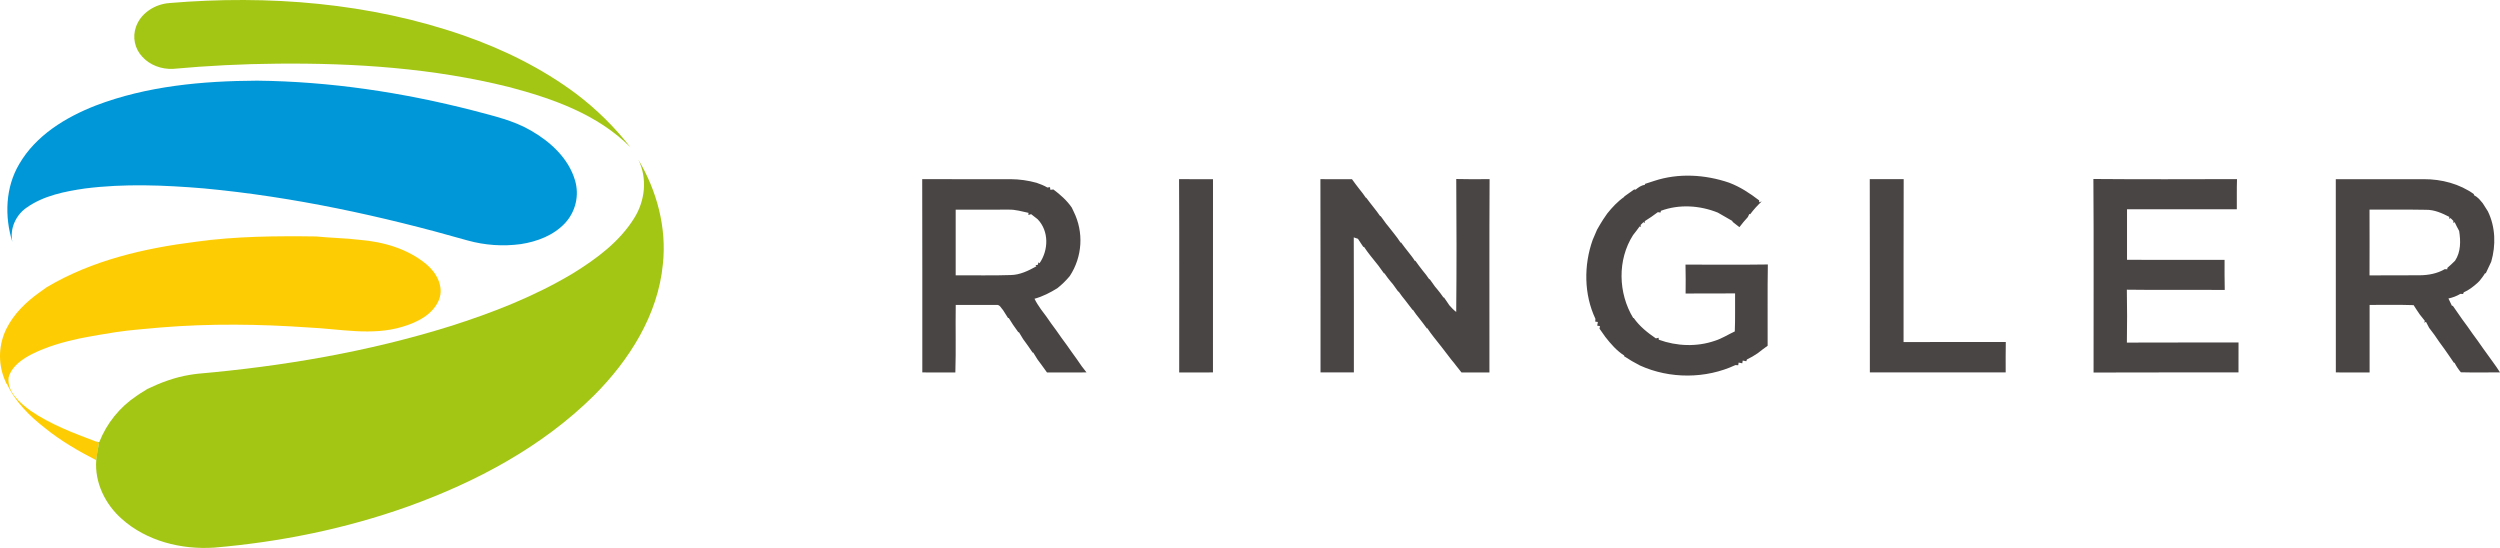
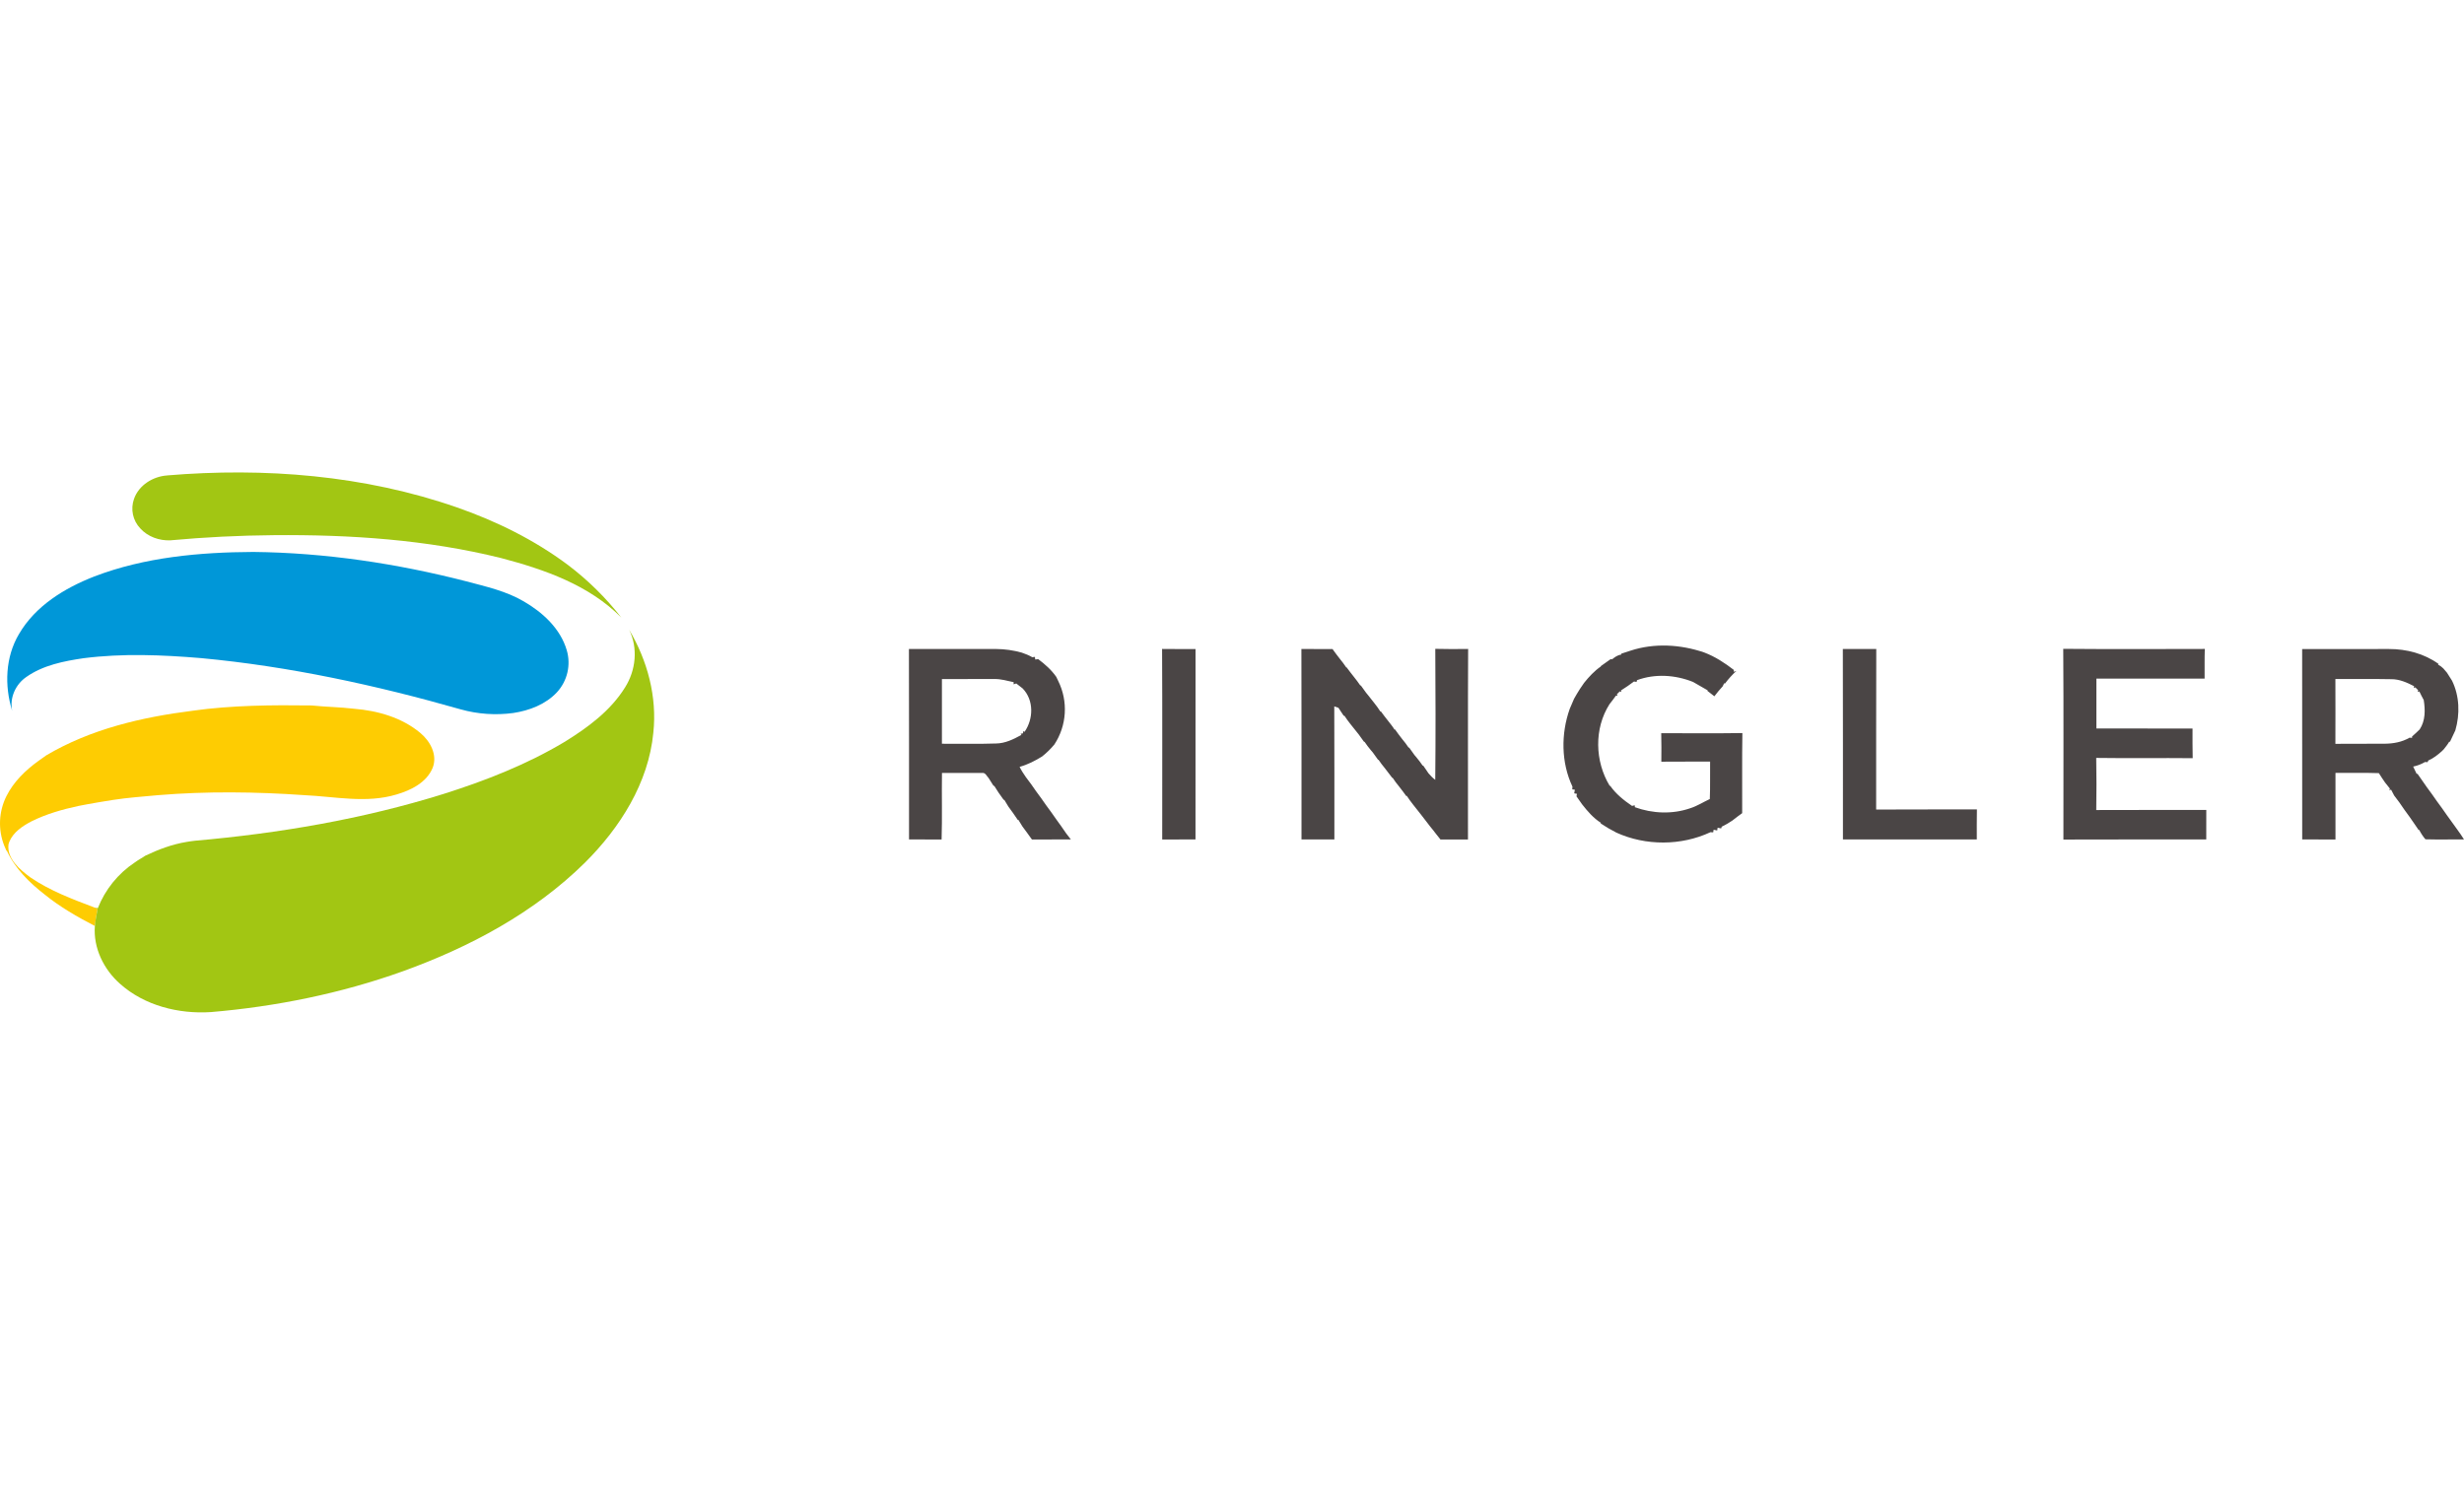
- <svg xmlns="http://www.w3.org/2000/svg" height="32" width="146">
-   <g fill="none" fill-rule="evenodd">
-     <path d="M-39-24h224v80H-39z" />
-     <path d="M96.61 10.563c1.41-.466 2.973-.372 4.368.105.642.242 1.218.619 1.758 1.036l-.004.112.155-.054a5.253 5.253 0 0 0-.677.751l-.05-.017-.086.181a7.235 7.235 0 0 0-.492.589c-.138-.11-.273-.219-.413-.322l.016-.031c-.294-.158-.573-.34-.865-.497-1.053-.423-2.25-.5-3.322-.106l-.026.104-.152-.025a10.009 10.009 0 0 1-.772.53l.023.094-.096-.037-.17.17.036.091-.09-.01c-.12.174-.253.34-.383.506-.919 1.444-.869 3.384.01 4.836l.032.002c.339.488.808.86 1.295 1.192l.157-.038.01.114c1.049.381 2.226.428 3.285.06.408-.129.769-.365 1.155-.544.031-.739.008-1.48.017-2.219-.964.008-1.928-.006-2.89.006.005-.563.01-1.127-.006-1.69 1.603.004 3.206.016 4.809-.007-.027 1.582-.004 3.164-.012 4.747-.198.138-.388.288-.578.435a4.724 4.724 0 0 1-.632.367l-.036.102-.21-.039-.024.16-.213-.042-.025.155-.161-.01c-1.733.81-3.837.816-5.578.024a8.99 8.99 0 0 1-.932-.546l.017-.033c-.442-.278-.788-.682-1.107-1.088a18.394 18.394 0 0 0-.34-.483l.028-.147-.162-.03.039-.213-.155-.023.013-.159c-.676-1.426-.687-3.135-.162-4.612.087-.198.17-.396.255-.595.112-.2.23-.398.353-.591.08-.118.161-.237.243-.355.289-.36.607-.704.99-.97l.003-.024.578-.41.087.01c.158-.127.323-.253.533-.277l.017-.06c.179-.056.358-.118.539-.175zm-19.498-.1c.614.004 1.229 0 1.844.003.136.2.29.388.436.582.13.164.262.327.376.504l.025.002c.139.193.289.377.434.565.128.164.257.327.372.5l.036.007c.1.146.209.288.313.434.027.035.084.101.112.136.121.152.243.305.363.46.13.168.263.336.374.519l.022-.018c.138.196.289.383.437.573.131.166.265.331.376.513l.023-.019c.136.199.284.388.43.578.133.163.267.327.381.505l.031-.001c.1.148.21.29.312.438l.115.135c.13.158.257.32.371.49l.04.011c.1.149.208.294.305.447.122.141.251.277.403.392.025-2.588.02-5.178.002-7.765.648.02 1.297.012 1.947.006-.02 3.764-.005 7.529-.009 11.292-.544-.003-1.087-.003-1.631 0-.106-.135-.216-.267-.319-.403l-.107-.139a8.928 8.928 0 0 1-.364-.46c-.12-.16-.245-.317-.366-.476-.155-.2-.316-.396-.47-.595-.128-.17-.26-.336-.372-.515l-.024.018c-.137-.196-.286-.383-.431-.572a5.414 5.414 0 0 1-.38-.512l-.023.002c-.14-.192-.288-.378-.432-.564-.133-.164-.266-.328-.38-.504l-.03-.005c-.103-.147-.21-.29-.313-.435l-.114-.133c-.13-.16-.26-.32-.371-.492l-.037-.01c-.104-.148-.211-.292-.315-.437-.157-.198-.32-.394-.475-.594-.129-.169-.26-.334-.372-.513l-.034.013c-.105-.16-.217-.317-.318-.48-.062-.02-.184-.061-.245-.083.014 2.63.002 5.258.006 7.887h-1.948c-.003-3.761.007-7.524-.006-11.287zm45.141-.01c2.796.025 5.592.012 8.388.007-.02.587-.005 1.173-.011 1.76h-6.412c.003.985.003 1.97 0 2.954 1.9 0 3.799 0 5.697.002.003.585-.008 1.171.01 1.758-1.906-.02-3.811.013-5.717-.016a88.89 88.89 0 0 1 .002 3.089c2.174-.012 4.347 0 6.52-.006-.005.582-.002 1.165-.002 1.749-2.822.004-5.643-.007-8.464.006-.004-3.767.017-7.536-.01-11.303zm-68.396.01c1.723.004 3.447.001 5.17.001a5.772 5.772 0 0 1 1.514.213c.215.074.428.157.625.274.04-.005.116-.016.155-.02l.02.154.177-.02c.402.3.782.637 1.07 1.051.03.059.085.177.113.237a3.79 3.79 0 0 1-.227 3.77c-.217.261-.46.5-.727.71-.416.258-.856.484-1.332.614.103.216.237.416.374.613.209.27.408.547.6.83.204.273.404.55.596.831.204.275.405.55.598.832.199.276.4.55.589.834.092.122.185.243.281.363-.77.001-1.54-.002-2.308.002a10.45 10.45 0 0 1-.308-.427 30.742 30.742 0 0 1-.25-.338 8.013 8.013 0 0 1-.244-.396l-.037.001c-.181-.267-.362-.534-.557-.791a6.893 6.893 0 0 1-.243-.4l-.033.005c-.103-.148-.21-.294-.313-.442-.085-.13-.17-.259-.247-.39l-.043-.003c-.096-.153-.196-.303-.29-.458-.113-.115-.188-.329-.382-.305-.795-.005-1.589-.004-2.383.002-.02 1.313.019 2.63-.022 3.942-.644-.004-1.288 0-1.93-.002-.004-3.761.007-7.524-.006-11.287zm1.955 1.782c-.004 1.277 0 2.555 0 3.833 1.067-.008 2.135.023 3.203-.015.548-.005 1.042-.252 1.51-.51l-.052-.064.14-.027.027-.14.068.052c.532-.768.56-1.881-.114-2.575a8.352 8.352 0 0 1-.377-.293l-.158.05.005-.126c-.38-.08-.757-.197-1.15-.188-1.034 0-2.068-.002-3.102.003zm13.045-1.785c.66.01 1.322.003 1.982.006-.005 3.761 0 7.523-.002 11.284-.658.001-1.316-.002-1.972.002-.003-3.763.012-7.528-.008-11.292zm40.336.003c.66.003 1.321.003 1.982 0-.014 3.172 0 6.344-.007 9.515 1.99-.014 3.98 0 5.97-.007-.012.593-.005 1.186-.006 1.779H109.2c-.004-3.761.007-7.524-.006-11.287zm27.217.003c1.714-.002 3.427 0 5.14-.002 1.04-.004 2.091.271 2.94.882l-.025.042c.115.06.217.134.31.227.07.084.14.169.216.252.1.157.198.315.3.473.445.91.476 1.982.196 2.946a50.18 50.18 0 0 1-.32.679l-.041-.01c-.093.162-.209.307-.325.452l-.115.114c-.244.218-.502.422-.804.552l-.038.096c-.038-.003-.117-.005-.156-.008-.217.13-.456.22-.7.27.066.144.135.284.205.428h.052c.179.267.369.528.552.793.204.273.405.55.597.832.202.273.404.549.596.832.203.273.402.55.599.83.143.196.282.395.411.602-.762-.003-1.524.015-2.285-.006a2.838 2.838 0 0 1-.37-.559l-.033.008c-.103-.15-.206-.297-.305-.446a13.525 13.525 0 0 1-.247-.355 19.19 19.19 0 0 1-.59-.834l-.307-.408a5.098 5.098 0 0 1-.187-.356l-.093.058.025-.116a8.773 8.773 0 0 1-.287-.36c-.125-.183-.25-.365-.366-.554-.856-.03-1.715-.007-2.57-.013-.003 1.315-.003 2.63 0 3.945-.658-.004-1.315 0-1.972-.002-.003-3.761.002-7.523-.003-11.284zm1.97 1.775c.003 1.281.006 2.561 0 3.842.977-.011 1.955.004 2.934-.007.505-.004 1.02-.1 1.461-.357.037 0 .112.004.15.007l-.002-.08c.156-.133.307-.274.453-.42.341-.515.332-1.152.238-1.74a8.724 8.724 0 0 1-.258-.504l-.103.02.033-.093-.17-.171-.094.036.024-.105c-.427-.219-.875-.424-1.366-.417-1.1-.023-2.2-.001-3.3-.01z" fill="#4a4545" />
-     <path d="M17.275 13.845c1.236.022 2.47.08 3.704.159 1.398.114 2.833.518 3.927 1.434.582.484 1.026 1.29.736 2.055-.356.882-1.287 1.34-2.146 1.592-1.784.541-3.647.123-5.464.041-2.88-.202-5.778-.239-8.658-.001-.887.084-1.778.144-2.66.28-.155.017-1.503.245-2.065.361-.956.205-1.908.475-2.787.913-.528.278-1.076.638-1.313 1.214l-.047.152c-.1.845.668 1.489 1.296 1.952 1.161.792 2.485 1.291 3.792 1.784l.194.086a10.38 10.38 0 0 0-.163 1.011c-1.04-.538-2.063-1.125-2.975-1.865C1.738 24.31.88 23.458.399 22.406l-.009.03c-.046-.106-.093-.21-.138-.316a3.606 3.606 0 0 1 .128-2.935c.427-.855 1.13-1.536 1.896-2.088.132-.092.465-.331.465-.331 2.638-1.563 5.678-2.268 8.688-2.646 1.235-.114 2.471-.23 3.71-.273-1.239.043-2.475.158-3.71.27 2.328-.32 4.686-.34 7.03-.308.839.087 1.683.092 2.52.194a80.35 80.35 0 0 0-3.704-.158z" fill="#fecc02" />
-     <path d="M38.712 15.426c-.284 2.971-1.967 5.622-4.045 7.692-3.019 2.983-6.85 5.023-10.82 6.453-3.65 1.306-7.482 2.082-11.344 2.41-1.912.126-3.94-.38-5.389-1.675-.967-.851-1.594-2.127-1.493-3.428.032-.34.098-.676.163-1.011l-.194-.086.206.043a5.802 5.802 0 0 1 2.186-2.708c.247-.179.485-.298.622-.4.78-.373 1.598-.68 2.455-.82.162-.03.327-.05.492-.07 4.983-.437 9.95-1.281 14.73-2.773 2.48-.786 4.924-1.74 7.16-3.078 1.378-.848 2.737-1.847 3.6-3.243.635-1.011.776-2.32.236-3.414 1.087 1.827 1.665 3.982 1.435 6.108zM9.9.177C15.67-.306 21.587.16 27.078 2.072c2.334.814 4.577 1.92 6.562 3.4A17.06 17.06 0 0 1 36.815 8.6c-1.911-1.925-4.538-2.846-7.106-3.522-4.403-1.096-8.966-1.402-13.492-1.361a73.598 73.598 0 0 0-6.12.305c-.657.03-1.342-.212-1.785-.706a1.704 1.704 0 0 1-.371-1.748C8.224.754 9.06.237 9.9.178" fill="#a2c613" />
-     <path d="M5.583 6.166c2.996-1.147 6.24-1.438 9.426-1.455 4.266.045 8.512.685 12.638 1.746 1.16.311 2.357.574 3.4 1.192 1.121.65 2.16 1.61 2.534 2.883a2.594 2.594 0 0 1-.577 2.492c-.669.72-1.634 1.087-2.589 1.232a7.706 7.706 0 0 1-3.111-.214c-5.03-1.435-10.166-2.55-15.381-3.038-2.318-.194-4.66-.29-6.972.005-1.174.173-2.393.413-3.381 1.105-.643.435-1.012 1.235-.848 2.016-.464-1.493-.408-3.189.403-4.553.97-1.668 2.7-2.724 4.458-3.411" fill="#0097d8" />
+ <svg xmlns="http://www.w3.org/2000/svg" height="88" width="146">
+   <g fill="none">
+     <path d="M96.61 38.563c1.41-.466 2.973-.372 4.368.105.642.242 1.218.619 1.758 1.036l-.004.112.155-.054c-.25.228-.476.48-.677.75l-.05-.016-.086.18a7.235 7.235 0 0 0-.492.59c-.138-.11-.273-.22-.413-.322l.016-.031c-.294-.158-.573-.34-.865-.497-1.053-.423-2.25-.5-3.322-.106l-.026.104-.152-.025c-.25.189-.507.365-.772.53l.023.094-.096-.037-.17.17.036.09-.09-.01c-.12.175-.253.34-.383.507-.92 1.444-.87 3.384.01 4.836l.032.002c.339.488.808.86 1.295 1.192l.157-.038.01.114c1.049.38 2.226.428 3.285.06.408-.13.769-.365 1.155-.544.03-.74.008-1.48.017-2.22-.964.009-1.928-.005-2.89.007a45.34 45.34 0 0 0-.006-1.69c1.603.004 3.206.016 4.809-.007-.027 1.582-.004 3.164-.012 4.747-.198.138-.388.288-.578.435-.201.138-.412.261-.632.367l-.036.102-.21-.04-.024.16-.213-.041-.025.155-.161-.01c-1.733.81-3.837.816-5.578.024a8.99 8.99 0 0 1-.932-.546l.017-.033c-.442-.278-.788-.682-1.107-1.088-.11-.163-.224-.324-.34-.483l.028-.147-.162-.03.039-.213-.155-.023.013-.16c-.676-1.425-.687-3.134-.162-4.611.087-.198.17-.396.255-.595.112-.2.23-.398.353-.591.08-.118.16-.237.243-.355.289-.36.607-.704.99-.97l.003-.024.578-.41.087.01c.158-.127.323-.253.533-.277l.017-.06c.179-.056.358-.118.539-.175zm-19.498-.1c.614.004 1.229 0 1.844.003.136.2.29.388.436.582.13.164.262.327.376.504l.025.002c.139.193.289.377.434.565.128.164.257.327.372.5l.036.007c.1.146.209.288.313.434.027.035.084.1.112.136.12.152.243.305.363.46.13.168.263.336.374.519l.022-.018c.138.196.289.383.437.573.13.166.265.33.376.513l.023-.02c.136.2.284.389.43.579.133.163.267.327.38.505l.032-.001c.1.148.21.29.312.438l.115.135c.13.158.257.32.37.49l.04.01c.1.15.209.295.306.448.122.14.25.277.403.392.025-2.588.02-5.178.002-7.765.648.02 1.297.012 1.947.006-.02 3.764-.005 7.529-.01 11.292-.543-.003-1.086-.003-1.63 0-.106-.135-.216-.267-.32-.403l-.106-.14a8.928 8.928 0 0 1-.364-.46c-.12-.16-.245-.316-.366-.475-.155-.2-.316-.396-.47-.595-.128-.17-.26-.336-.372-.515l-.024.018c-.137-.196-.286-.383-.431-.572a5.414 5.414 0 0 1-.38-.512l-.023.002c-.14-.192-.288-.378-.432-.564a5.934 5.934 0 0 1-.38-.504l-.03-.005c-.103-.147-.21-.29-.313-.435l-.114-.133c-.13-.16-.26-.32-.371-.492l-.037-.01c-.104-.148-.211-.292-.315-.437-.157-.198-.32-.394-.475-.594-.13-.17-.26-.334-.372-.513l-.034.013c-.105-.16-.217-.317-.318-.48a10.07 10.07 0 0 1-.245-.083c.014 2.63.002 5.258.006 7.887h-1.948c-.003-3.761.007-7.524-.006-11.287zm45.14-.01c2.797.025 5.593.012 8.389.007-.02.587-.005 1.173-.011 1.76h-6.412c.003.985.003 1.97 0 2.954 1.9 0 3.799 0 5.697.002.003.585-.008 1.17.01 1.758-1.906-.02-3.811.013-5.717-.016.018 1.03.02 2.06.002 3.089 2.174-.012 4.347 0 6.52-.006-.005.582-.002 1.165-.002 1.749-2.822.004-5.643-.007-8.464.006-.004-3.767.017-7.536-.01-11.303zm-68.395.01c1.723.004 3.447 0 5.17 0a5.772 5.772 0 0 1 1.514.214c.215.074.428.157.625.274.04-.005.116-.016.155-.02l.02.154.177-.02c.402.3.782.637 1.07 1.05.03.06.085.178.113.238a3.79 3.79 0 0 1-.227 3.77c-.217.26-.46.5-.727.71-.416.258-.856.484-1.332.614.103.216.237.416.374.613.209.27.408.547.6.83.204.273.404.55.596.83.204.276.405.55.598.833.199.276.4.55.589.834.092.122.185.243.28.363-.77 0-1.54-.002-2.307.002a10.45 10.45 0 0 1-.308-.427 30.742 30.742 0 0 1-.25-.338 8.013 8.013 0 0 1-.244-.396h-.037c-.181-.266-.362-.533-.557-.79a6.893 6.893 0 0 1-.243-.4l-.033.005c-.103-.148-.21-.294-.313-.442-.085-.13-.17-.26-.247-.39l-.043-.003c-.096-.153-.196-.303-.29-.458-.113-.115-.188-.33-.382-.305a172.07 172.07 0 0 0-2.383.002c-.02 1.313.019 2.63-.022 3.942-.644-.004-1.288 0-1.93-.002-.004-3.761.007-7.524-.006-11.287zm1.955 1.782c-.004 1.277 0 2.555 0 3.833 1.067-.008 2.135.023 3.203-.015.548-.005 1.042-.252 1.51-.51l-.052-.064.14-.027.027-.14.068.052c.532-.768.56-1.881-.114-2.575a8.352 8.352 0 0 1-.377-.293l-.158.05.005-.126c-.38-.08-.757-.197-1.15-.188-1.034 0-2.068-.002-3.102.003zm13.045-1.785c.66.01 1.322.003 1.982.006-.005 3.76 0 7.523-.002 11.284-.658 0-1.316-.002-1.972.002-.003-3.763.012-7.528-.008-11.292zm40.336.003c.66.003 1.32.003 1.982 0-.014 3.172 0 6.344-.007 9.515 1.99-.014 3.98 0 5.97-.007-.012.593-.005 1.186-.006 1.779H109.2c-.004-3.761.007-7.524-.006-11.287zm27.217.003c1.714-.002 3.427 0 5.14-.002 1.04-.004 2.09.27 2.94.882l-.025.042c.115.06.217.134.31.227.07.084.14.169.216.252.1.157.198.315.3.473.445.91.476 1.982.196 2.946-.105.227-.212.453-.32.679l-.041-.01c-.093.162-.21.307-.325.452l-.115.114c-.244.218-.502.422-.804.552l-.038.096c-.038-.003-.117-.005-.156-.008a2.24 2.24 0 0 1-.7.27c.066.144.135.284.205.428h.052c.179.267.369.528.552.793.204.273.405.55.597.832.202.273.404.549.596.832.203.273.402.55.599.83.143.196.282.395.41.602-.761-.003-1.523.015-2.284-.006a2.838 2.838 0 0 1-.37-.56l-.033.009c-.103-.15-.206-.297-.305-.446a13.525 13.525 0 0 1-.247-.355c-.204-.273-.4-.55-.59-.834l-.307-.408a5.098 5.098 0 0 1-.187-.356l-.093.058.025-.116a8.773 8.773 0 0 1-.287-.36c-.125-.183-.25-.365-.366-.554-.856-.03-1.715-.007-2.57-.013-.003 1.315-.003 2.63 0 3.945-.658-.004-1.315 0-1.972-.002-.003-3.761.002-7.523-.003-11.284zm1.97 1.775c.003 1.28.006 2.56 0 3.842.977-.011 1.955.004 2.934-.007.505-.004 1.02-.1 1.46-.357.038 0 .113.004.15.007l-.001-.08c.156-.133.307-.274.453-.42.34-.515.332-1.152.238-1.74a8.724 8.724 0 0 1-.258-.504l-.103.02.033-.093-.17-.171-.094.036.024-.105c-.427-.22-.875-.424-1.366-.417-1.1-.023-2.2-.001-3.3-.01z" fill="#4a4545" />
+     <path d="M17.275 41.845c1.236.022 2.47.08 3.704.159 1.398.114 2.833.518 3.927 1.434.582.484 1.026 1.29.736 2.055-.356.882-1.287 1.34-2.146 1.592-1.784.54-3.647.123-5.464.04-2.88-.201-5.778-.238-8.658 0-.887.084-1.778.144-2.66.28-.155.017-1.503.245-2.065.36-.956.206-1.908.476-2.787.914-.528.278-1.076.638-1.313 1.214l-.047.152c-.1.845.668 1.489 1.296 1.952 1.16.792 2.485 1.29 3.792 1.784l.194.086c-.071.334-.125.671-.163 1.01-1.04-.537-2.063-1.124-2.975-1.864C1.738 52.31.88 51.458.399 50.406l-.01.03-.137-.316a3.606 3.606 0 0 1 .128-2.935c.427-.855 1.13-1.536 1.896-2.088.132-.092.465-.331.465-.331 2.638-1.563 5.678-2.268 8.688-2.646 1.235-.114 2.47-.23 3.71-.273-1.24.043-2.475.158-3.71.27 2.328-.32 4.686-.34 7.03-.308.839.087 1.683.092 2.52.194a80.35 80.35 0 0 0-3.704-.158z" fill="#fecc02" />
+     <path d="M38.712 43.426c-.284 2.97-1.967 5.622-4.045 7.692-3.02 2.983-6.85 5.023-10.82 6.453-3.65 1.306-7.482 2.082-11.344 2.41-1.912.126-3.94-.38-5.39-1.675-.966-.851-1.593-2.127-1.492-3.428.032-.34.098-.676.163-1.011l-.194-.086.206.043a5.802 5.802 0 0 1 2.186-2.708c.247-.18.485-.298.622-.4.78-.373 1.598-.68 2.455-.82.162-.03.327-.05.492-.07 4.983-.437 9.95-1.281 14.73-2.773 2.48-.786 4.924-1.74 7.16-3.078 1.378-.848 2.737-1.847 3.6-3.243.635-1.011.776-2.32.236-3.414 1.087 1.827 1.665 3.982 1.435 6.108zM9.9 28.176c5.77-.482 11.687-.016 17.178 1.896 2.334.814 4.577 1.92 6.562 3.4a17.06 17.06 0 0 1 3.175 3.128c-1.911-1.925-4.538-2.846-7.106-3.522-4.403-1.096-8.966-1.402-13.492-1.361a73.598 73.598 0 0 0-6.12.305c-.657.03-1.342-.212-1.785-.706a1.704 1.704 0 0 1-.371-1.748c.283-.814 1.119-1.331 1.959-1.39z" fill="#a2c613" />
+     <path d="M5.583 34.166c2.996-1.147 6.24-1.438 9.426-1.455 4.266.045 8.512.685 12.638 1.746 1.16.31 2.357.574 3.4 1.192 1.12.65 2.16 1.61 2.534 2.883.259.874.04 1.82-.577 2.492-.67.72-1.634 1.087-2.59 1.232-1.04.141-2.099.069-3.11-.214-5.03-1.435-10.166-2.55-15.381-3.038-2.318-.194-4.66-.29-6.972.005-1.174.173-2.393.413-3.381 1.105-.643.435-1.012 1.235-.848 2.016-.464-1.493-.408-3.19.403-4.553.97-1.668 2.7-2.724 4.458-3.411" fill="#0097d8" />
  </g>
</svg>
